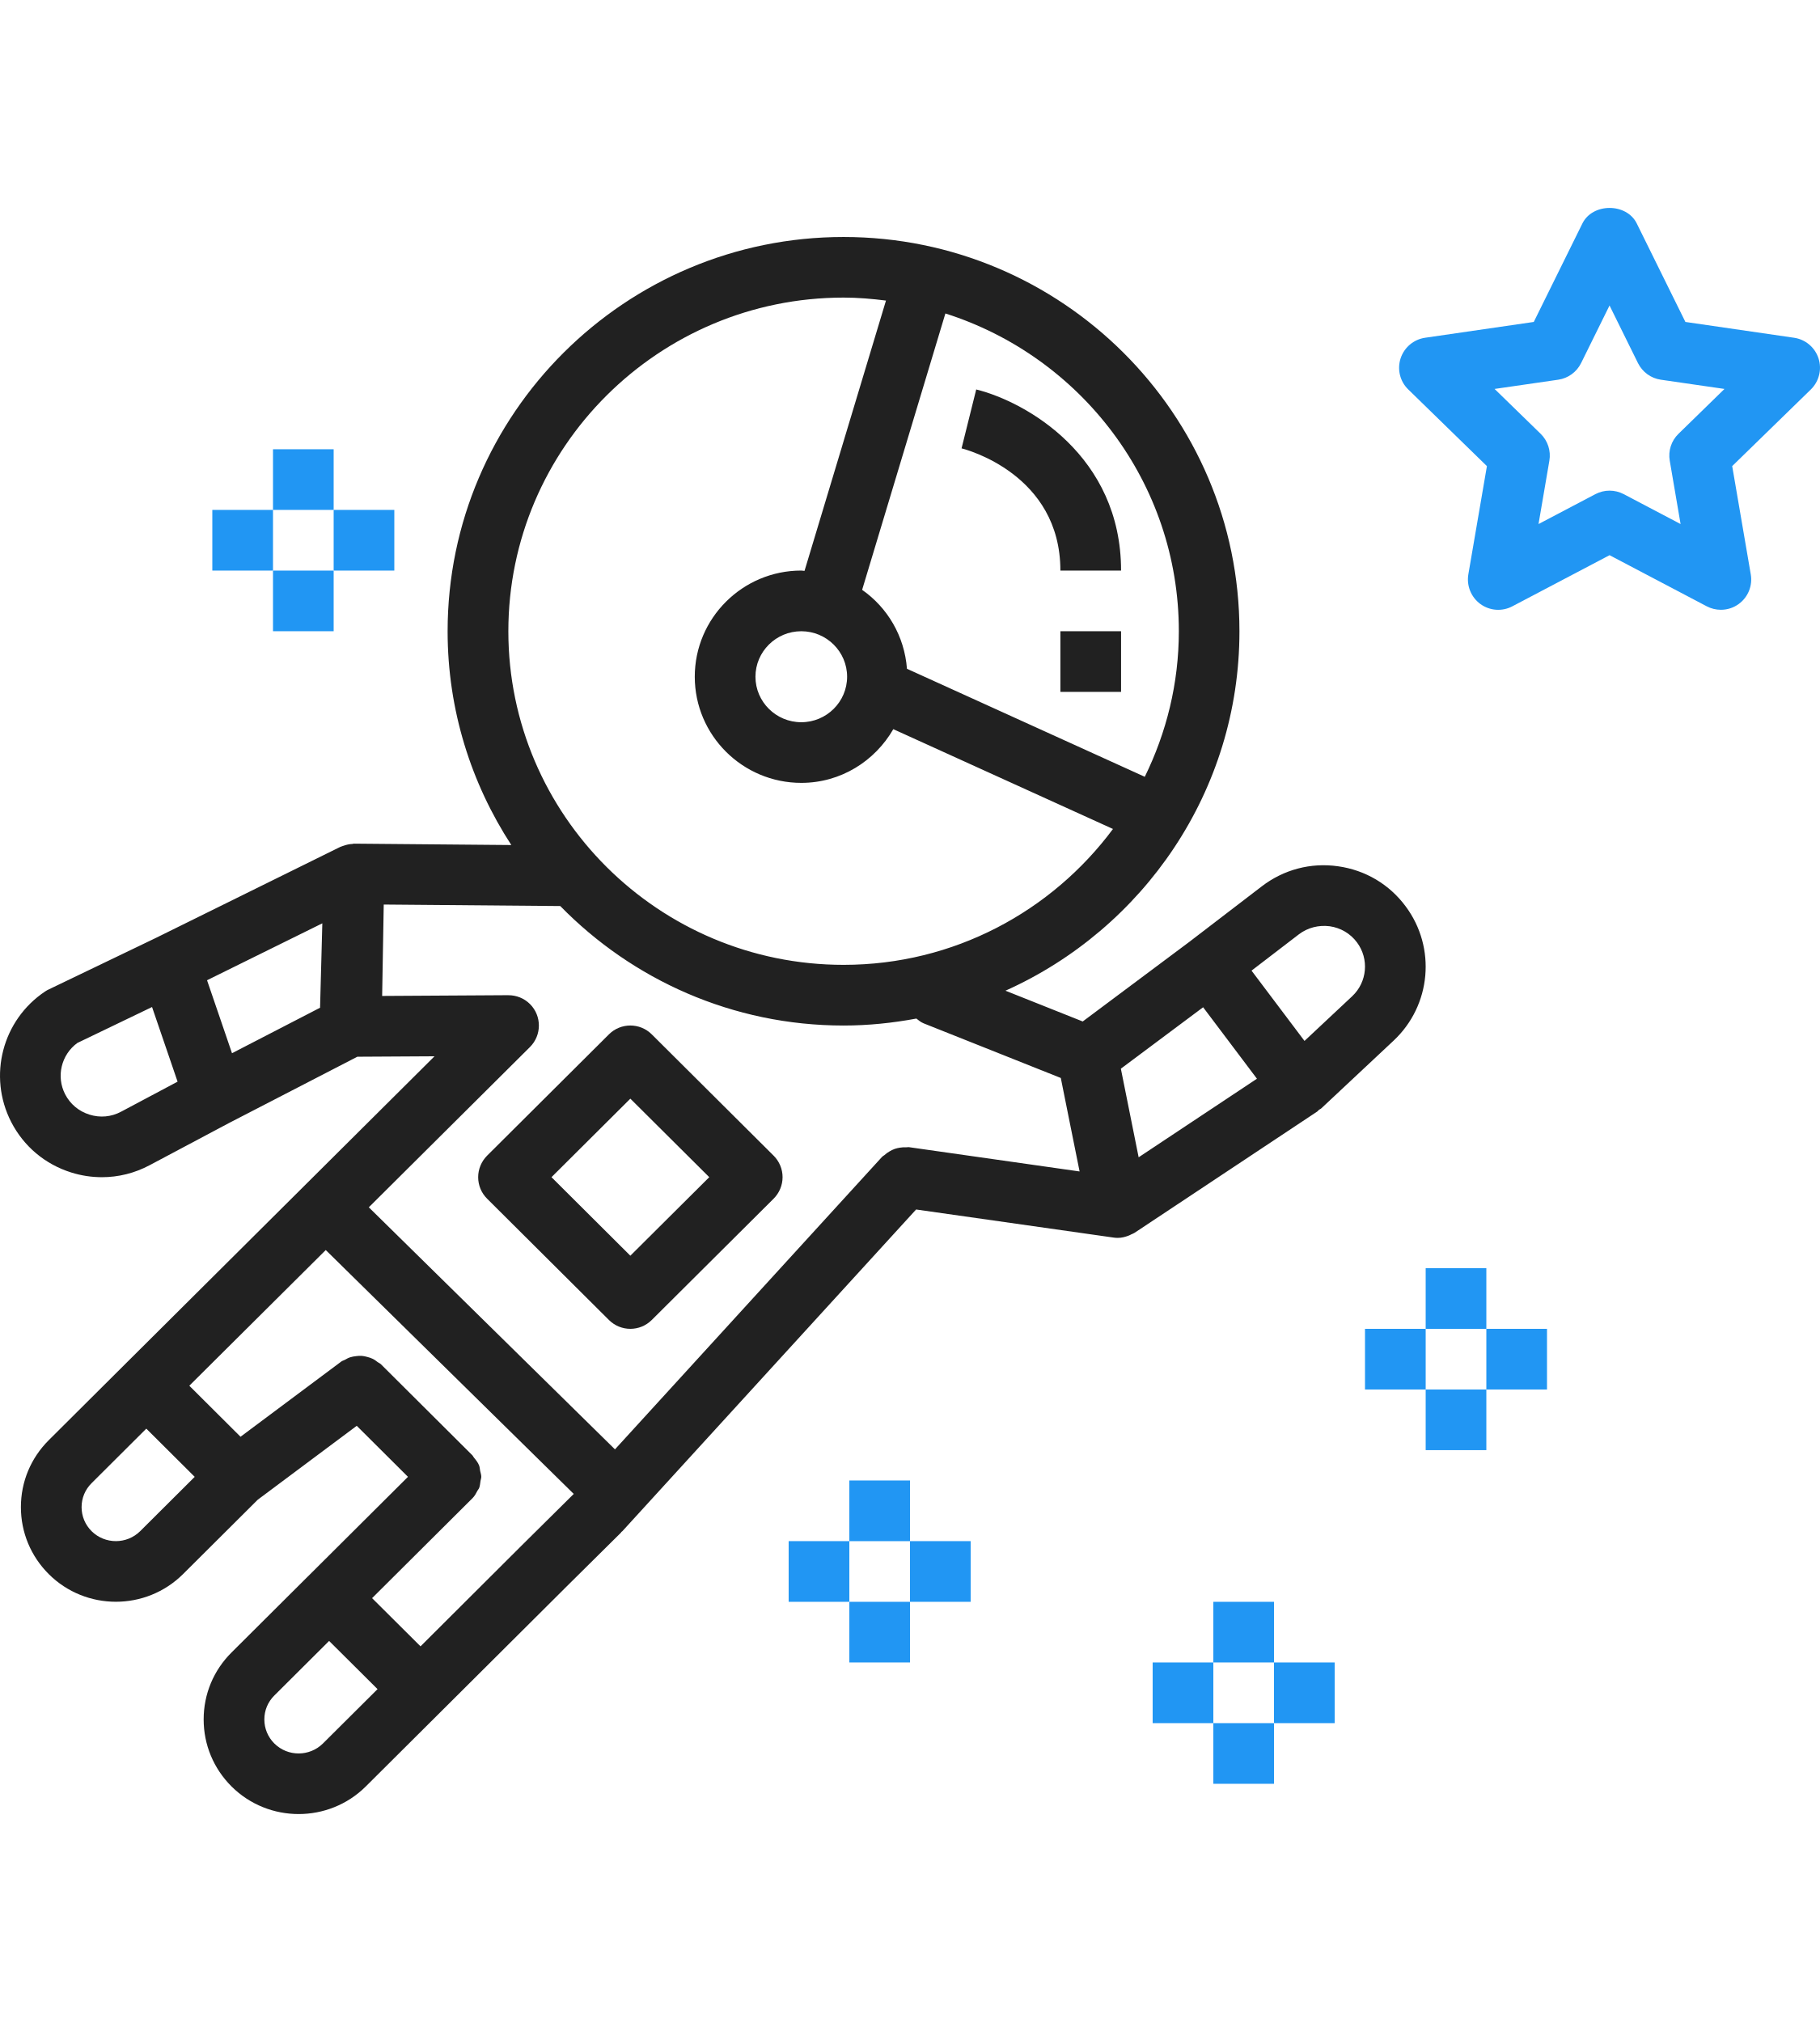
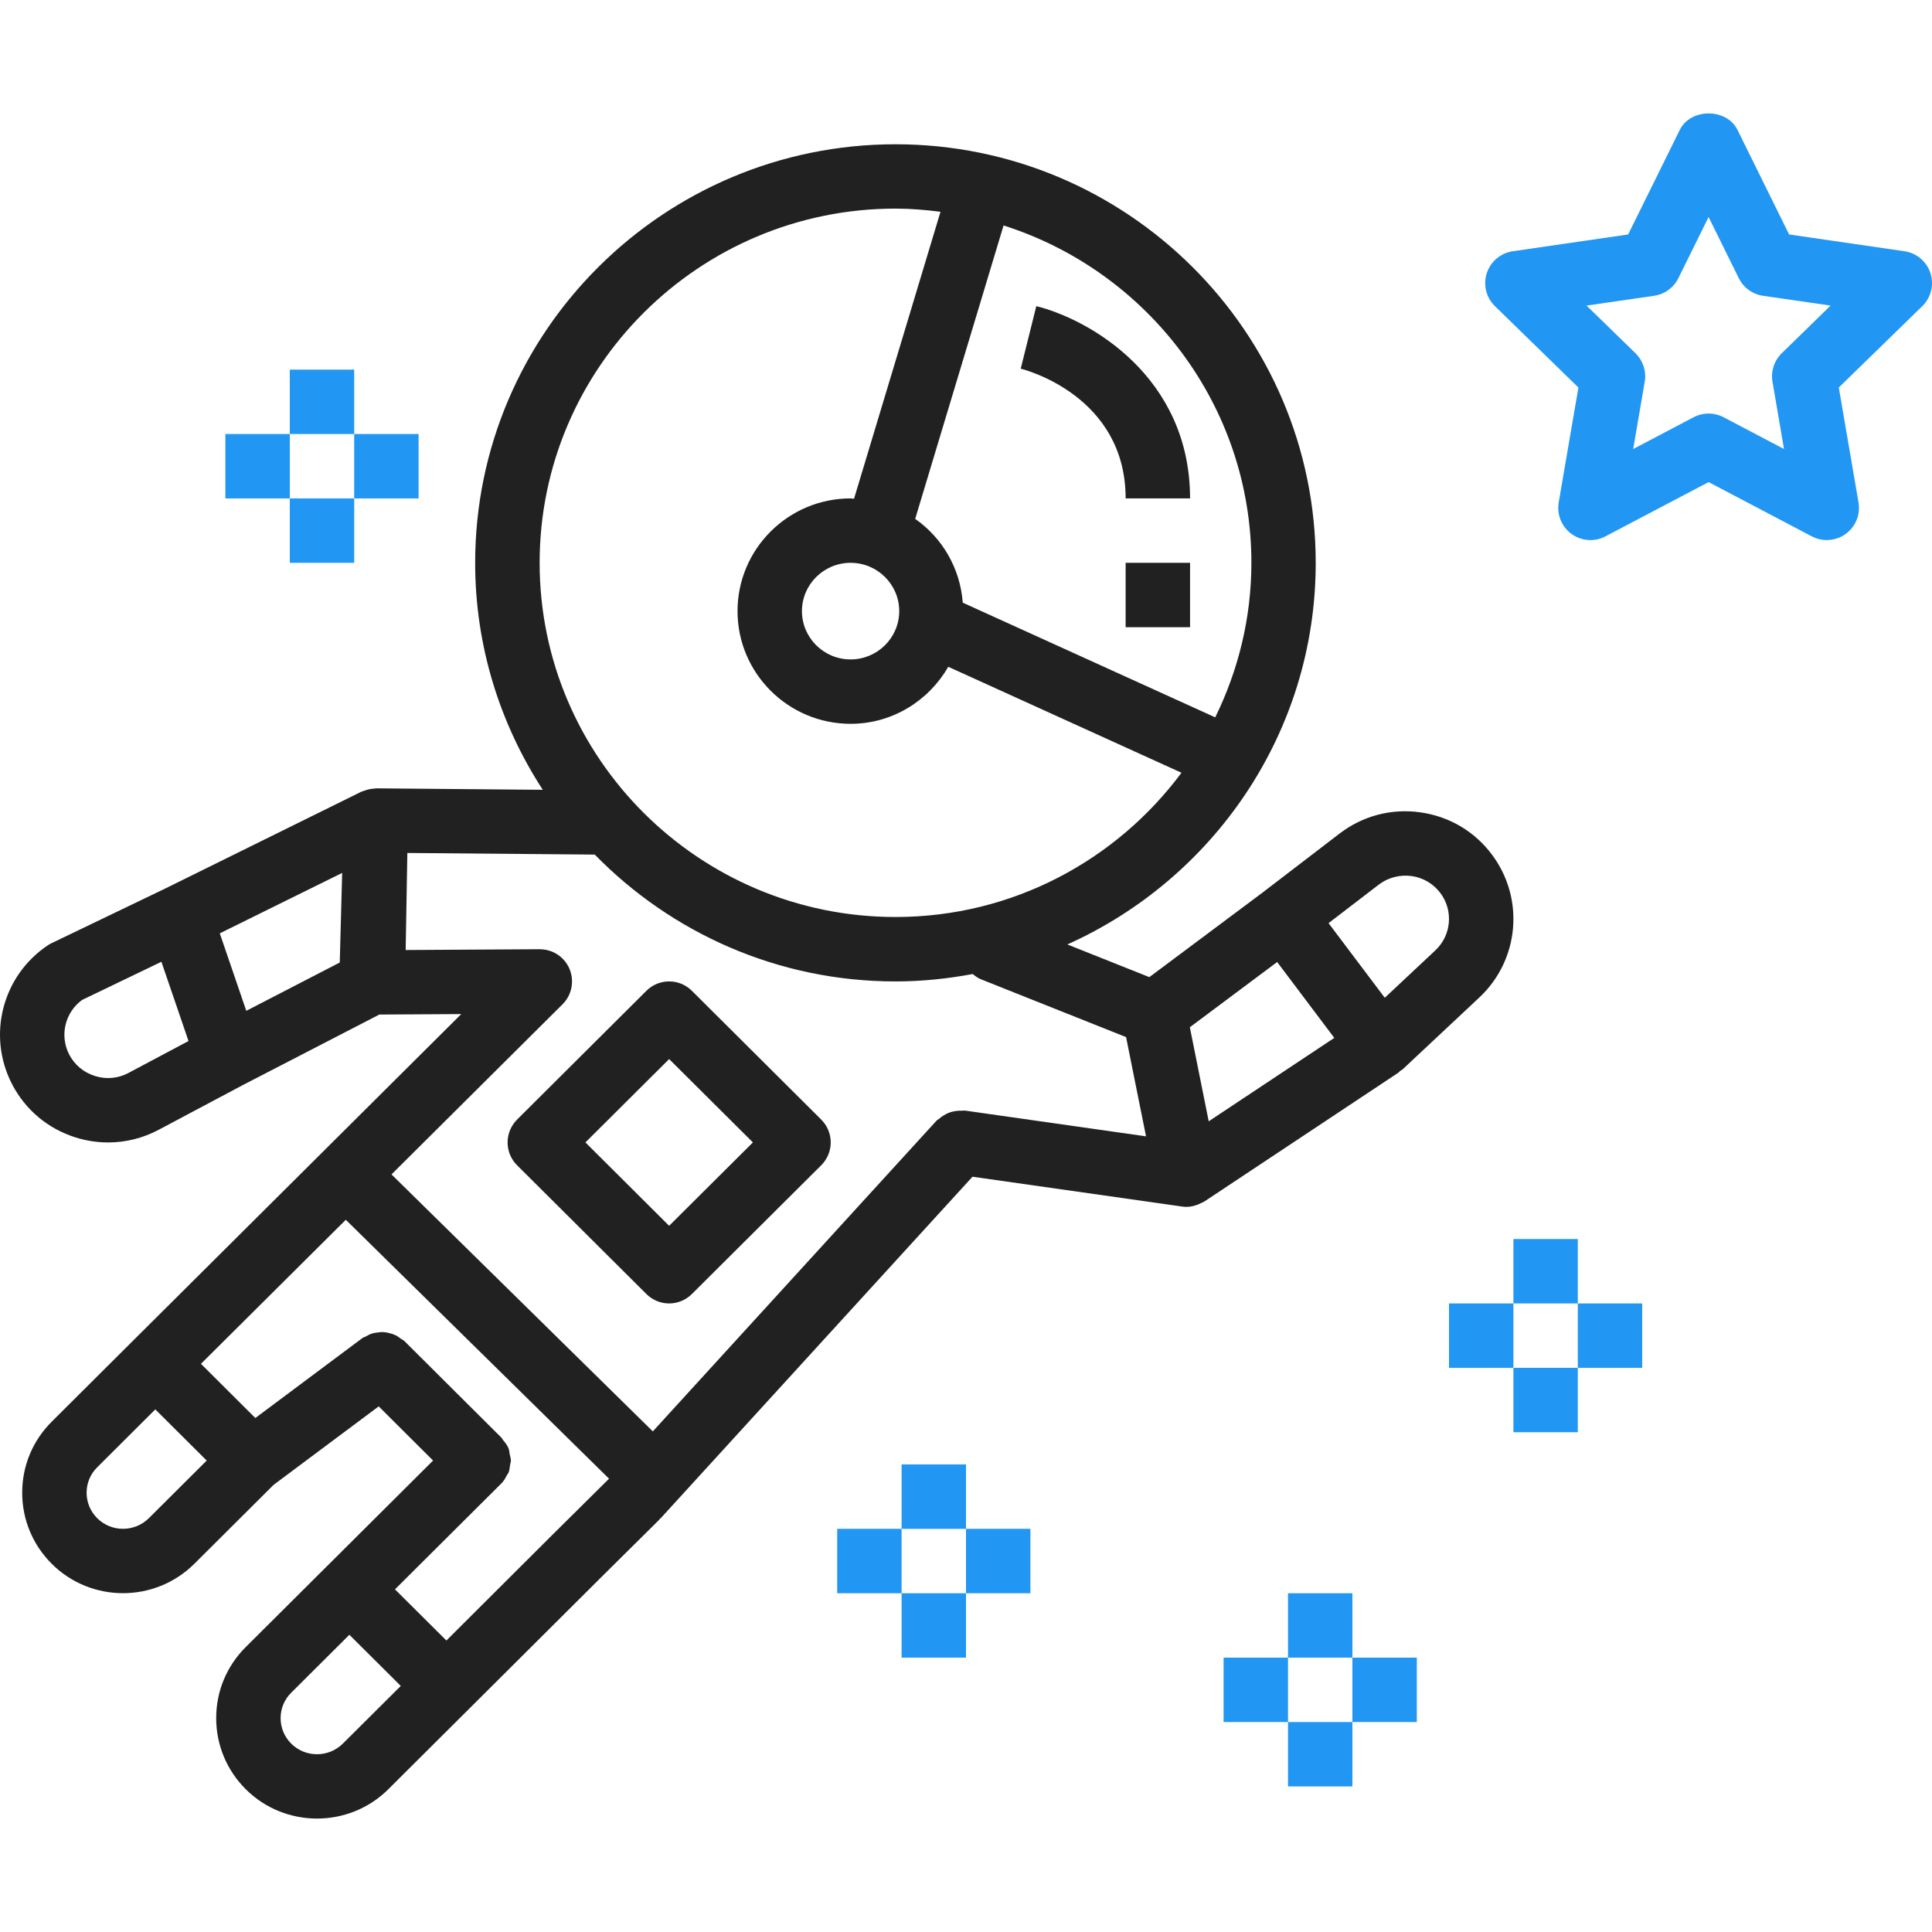
- <svg xmlns="http://www.w3.org/2000/svg" width="54" height="60" viewBox="0 0 70 70" fill="none">
+ <svg xmlns="http://www.w3.org/2000/svg" width="70" height="70" viewBox="0 0 70 70" fill="none">
  <path d="M69.943 9.896C69.806 9.475 69.442 9.167 69.002 9.103L64.823 8.495L62.953 4.708C62.561 3.91 61.253 3.91 60.861 4.708L58.991 8.495L54.811 9.103C54.372 9.167 54.008 9.474 53.869 9.897C53.732 10.319 53.845 10.783 54.164 11.092L57.189 14.041L56.475 18.203C56.401 18.641 56.58 19.083 56.938 19.345C57.301 19.608 57.775 19.641 58.168 19.433L61.906 17.467L65.644 19.433C65.815 19.523 66.002 19.567 66.188 19.567C66.429 19.567 66.671 19.493 66.874 19.344C67.233 19.083 67.413 18.641 67.337 18.203L66.623 14.04L69.648 11.092C69.965 10.782 70.08 10.319 69.943 9.896ZM64.556 12.799C64.281 13.066 64.156 13.454 64.221 13.832L64.638 16.269L62.45 15.118C62.279 15.029 62.093 14.984 61.906 14.984C61.719 14.984 61.534 15.029 61.362 15.118L59.174 16.269L59.591 13.832C59.657 13.454 59.531 13.068 59.257 12.799L57.484 11.072L59.932 10.717C60.312 10.662 60.64 10.423 60.811 10.078L61.905 7.862L62.999 10.078C63.17 10.422 63.497 10.662 63.878 10.717L66.326 11.072L64.556 12.799Z" fill="#2196F3" />
  <path d="M57.167 44.892H54.834V47.226H57.167V44.892Z" fill="#2196F3" />
  <path d="M57.167 49.559H54.834V51.892H57.167V49.559Z" fill="#2196F3" />
  <path d="M59.5 47.226H57.167V49.559H59.5V47.226Z" fill="#2196F3" />
  <path d="M54.834 47.226H52.5V49.559H54.834V47.226Z" fill="#2196F3" />
  <path d="M49 57.726H46.667V60.059H49V57.726Z" fill="#2196F3" />
  <path d="M49 62.393H46.667V64.726H49V62.393Z" fill="#2196F3" />
  <path d="M51.334 60.059H49V62.393H51.334V60.059Z" fill="#2196F3" />
  <path d="M46.667 60.059H44.333V62.393H46.667V60.059Z" fill="#2196F3" />
  <path d="M35 53.059H32.667V55.393H35V53.059Z" fill="#2196F3" />
  <path d="M35 57.726H32.667V60.059H35V57.726Z" fill="#2196F3" />
  <path d="M37.333 55.392H35V57.726H37.333V55.392Z" fill="#2196F3" />
  <path d="M32.667 55.392H30.333V57.726H32.667V55.392Z" fill="#2196F3" />
  <path d="M12.833 13.392H10.5V15.725H12.833V13.392Z" fill="#2196F3" />
  <path d="M12.833 18.059H10.5V20.392H12.833V18.059Z" fill="#2196F3" />
  <path d="M15.166 15.725H12.833V18.059H15.166V15.725Z" fill="#2196F3" />
  <path d="M10.5 15.725H8.166V18.059H10.5V15.725Z" fill="#2196F3" />
  <path d="M54.063 30.974C53.435 30.126 52.512 29.58 51.464 29.433C50.412 29.283 49.373 29.56 48.533 30.203L45.795 32.301L45.794 32.303L41.643 35.403L38.672 34.219C43.969 31.843 47.671 26.545 47.671 20.394C47.671 12.031 40.84 5.227 32.444 5.227C24.047 5.227 17.216 12.031 17.216 20.394C17.216 23.425 18.123 26.244 19.666 28.616L13.62 28.563C13.617 28.563 13.613 28.563 13.61 28.563C13.591 28.563 13.576 28.573 13.559 28.574C13.443 28.578 13.33 28.602 13.219 28.642C13.191 28.652 13.162 28.658 13.135 28.671C13.121 28.677 13.107 28.678 13.093 28.685L6.021 32.176C6.02 32.176 6.018 32.176 6.018 32.178L1.877 34.169C1.831 34.189 1.784 34.216 1.739 34.246C0.088 35.345 -0.474 37.504 0.43 39.268C0.912 40.206 1.732 40.896 2.74 41.212C3.129 41.334 3.525 41.393 3.92 41.393C4.553 41.393 5.181 41.238 5.756 40.931L8.792 39.317L13.744 36.759L16.712 36.742L4.808 48.588C4.807 48.59 4.806 48.59 4.805 48.591L1.877 51.507C1.185 52.196 0.804 53.109 0.804 54.084C0.804 55.056 1.185 55.972 1.877 56.662C2.587 57.369 3.522 57.724 4.456 57.724C5.392 57.724 6.325 57.369 7.038 56.662L9.913 53.799L13.721 50.956L15.691 52.918L11.838 56.755C11.836 56.756 11.835 56.756 11.834 56.758L8.906 59.674C8.214 60.362 7.833 61.276 7.833 62.25C7.833 63.223 8.214 64.139 8.906 64.829C9.616 65.536 10.552 65.89 11.486 65.89C12.421 65.89 13.357 65.536 14.068 64.829L16.998 61.912L21.684 57.245C21.685 57.244 21.685 57.243 21.686 57.242L23.895 55.054L23.887 55.046C23.901 55.032 23.921 55.027 23.935 55.012L35.235 42.635L42.828 43.715C42.883 43.724 42.938 43.727 42.993 43.727C43.134 43.727 43.27 43.693 43.402 43.643C43.441 43.629 43.474 43.61 43.511 43.592C43.553 43.571 43.597 43.559 43.637 43.532L50.666 38.865C50.692 38.848 50.706 38.82 50.73 38.801C50.758 38.779 50.793 38.77 50.819 38.745L53.6 36.14C55.047 34.784 55.247 32.563 54.063 30.974ZM4.66 38.872C4.281 39.075 3.851 39.116 3.439 38.985C3.03 38.858 2.699 38.579 2.505 38.203C2.153 37.517 2.357 36.681 2.974 36.23L5.848 34.847L6.54 36.869L6.83 37.718L4.66 38.872ZM12.31 34.874L8.923 36.624L8.365 34.991L7.963 33.817L12.397 31.628L12.31 34.874ZM45.34 20.392C45.34 22.401 44.861 24.296 44.03 25.991L34.883 21.836C34.788 20.582 34.137 19.484 33.159 18.8L36.361 8.169C41.563 9.823 45.34 14.675 45.34 20.392ZM19.552 20.392C19.552 13.316 25.336 7.558 32.446 7.558C32.999 7.558 33.54 7.605 34.076 7.673L30.943 18.071C30.901 18.07 30.862 18.058 30.819 18.058C28.56 18.058 26.722 19.89 26.722 22.142C26.722 24.394 28.56 26.225 30.819 26.225C32.337 26.225 33.65 25.387 34.358 24.159L42.807 27.998C40.456 31.162 36.694 33.225 32.446 33.225C25.336 33.225 19.552 27.468 19.552 20.392ZM32.581 22.142C32.581 23.107 31.79 23.892 30.819 23.892C29.847 23.892 29.056 23.107 29.056 22.142C29.056 21.177 29.847 20.392 30.819 20.392C31.79 20.392 32.581 21.177 32.581 22.142ZM5.392 55.008C4.875 55.52 4.038 55.519 3.523 55.009C3.274 54.76 3.138 54.432 3.138 54.084C3.138 53.736 3.274 53.408 3.523 53.162L5.627 51.065L7.489 52.919L5.392 55.008ZM12.422 63.174C11.905 63.687 11.068 63.688 10.552 63.176C10.303 62.927 10.167 62.599 10.167 62.25C10.167 61.903 10.303 61.575 10.552 61.329L12.658 59.231L13.539 60.107L14.521 61.085L12.422 63.174ZM20.038 55.586C20.037 55.587 20.036 55.587 20.035 55.589L16.174 59.439L15.293 58.562L14.311 57.585L18.168 53.745C18.168 53.745 18.168 53.745 18.168 53.744C18.169 53.743 18.17 53.743 18.172 53.742C18.259 53.654 18.314 53.549 18.368 53.445C18.383 53.415 18.412 53.389 18.425 53.358C18.461 53.268 18.467 53.171 18.481 53.077C18.488 53.023 18.511 52.973 18.511 52.918C18.511 52.84 18.483 52.764 18.467 52.687C18.453 52.617 18.453 52.546 18.426 52.478C18.382 52.368 18.306 52.272 18.227 52.177C18.204 52.151 18.196 52.119 18.172 52.094C18.172 52.094 18.172 52.094 18.171 52.094C18.169 52.093 18.169 52.091 18.168 52.09L14.653 48.59C14.616 48.552 14.568 48.537 14.526 48.506C14.464 48.458 14.405 48.413 14.336 48.38C14.269 48.347 14.201 48.327 14.132 48.308C14.057 48.287 13.985 48.271 13.906 48.265C13.835 48.26 13.769 48.267 13.697 48.276C13.619 48.285 13.546 48.295 13.47 48.32C13.396 48.343 13.331 48.379 13.264 48.418C13.22 48.442 13.171 48.451 13.13 48.481L9.251 51.377L7.281 49.414L12.529 44.195L22.067 53.576L20.038 55.586ZM34.955 40.237C34.921 40.233 34.889 40.245 34.855 40.243C34.77 40.239 34.689 40.244 34.603 40.258C34.537 40.27 34.474 40.283 34.411 40.305C34.336 40.331 34.269 40.366 34.2 40.408C34.134 40.447 34.075 40.489 34.018 40.542C33.99 40.566 33.956 40.578 33.93 40.606L23.653 51.862L14.185 42.551L20.383 36.386C20.839 35.931 20.841 35.192 20.386 34.735C20.156 34.505 19.854 34.392 19.552 34.393V34.392L14.698 34.421L14.759 30.905L21.549 30.963C24.317 33.794 28.176 35.559 32.446 35.559C33.403 35.559 34.336 35.46 35.245 35.291C35.332 35.361 35.419 35.432 35.528 35.476L40.8 37.576L41.133 39.235L41.523 41.172L34.955 40.237ZM43.794 40.627L43.11 37.219L46.274 34.856L47.102 35.955L48.344 37.605L43.794 40.627ZM52.005 34.434L50.173 36.151L48.136 33.447L49.954 32.053C50.294 31.792 50.722 31.686 51.142 31.74C51.564 31.8 51.938 32.02 52.192 32.362C52.666 33 52.585 33.891 52.005 34.434Z" fill="#212121" />
  <path d="M29.755 40.565L25.067 35.898C24.613 35.445 23.875 35.445 23.421 35.898L18.734 40.565C18.515 40.786 18.391 41.082 18.391 41.392C18.391 41.703 18.514 42 18.734 42.219L23.421 46.886C23.648 47.112 23.947 47.226 24.244 47.226C24.542 47.226 24.84 47.112 25.067 46.886L29.755 42.219C29.974 42 30.099 41.703 30.099 41.392C30.099 41.082 29.975 40.784 29.755 40.565ZM24.244 44.413L21.211 41.392L24.244 38.372L27.279 41.392L24.244 44.413Z" fill="#212121" />
  <path d="M37.547 11.092L36.983 13.358C37.139 13.397 40.784 14.346 40.784 18.059H43.118C43.118 13.646 39.474 11.572 37.547 11.092Z" fill="#212121" />
  <path d="M43.118 20.392H40.784V22.725H43.118V20.392Z" fill="#212121" />
</svg>
